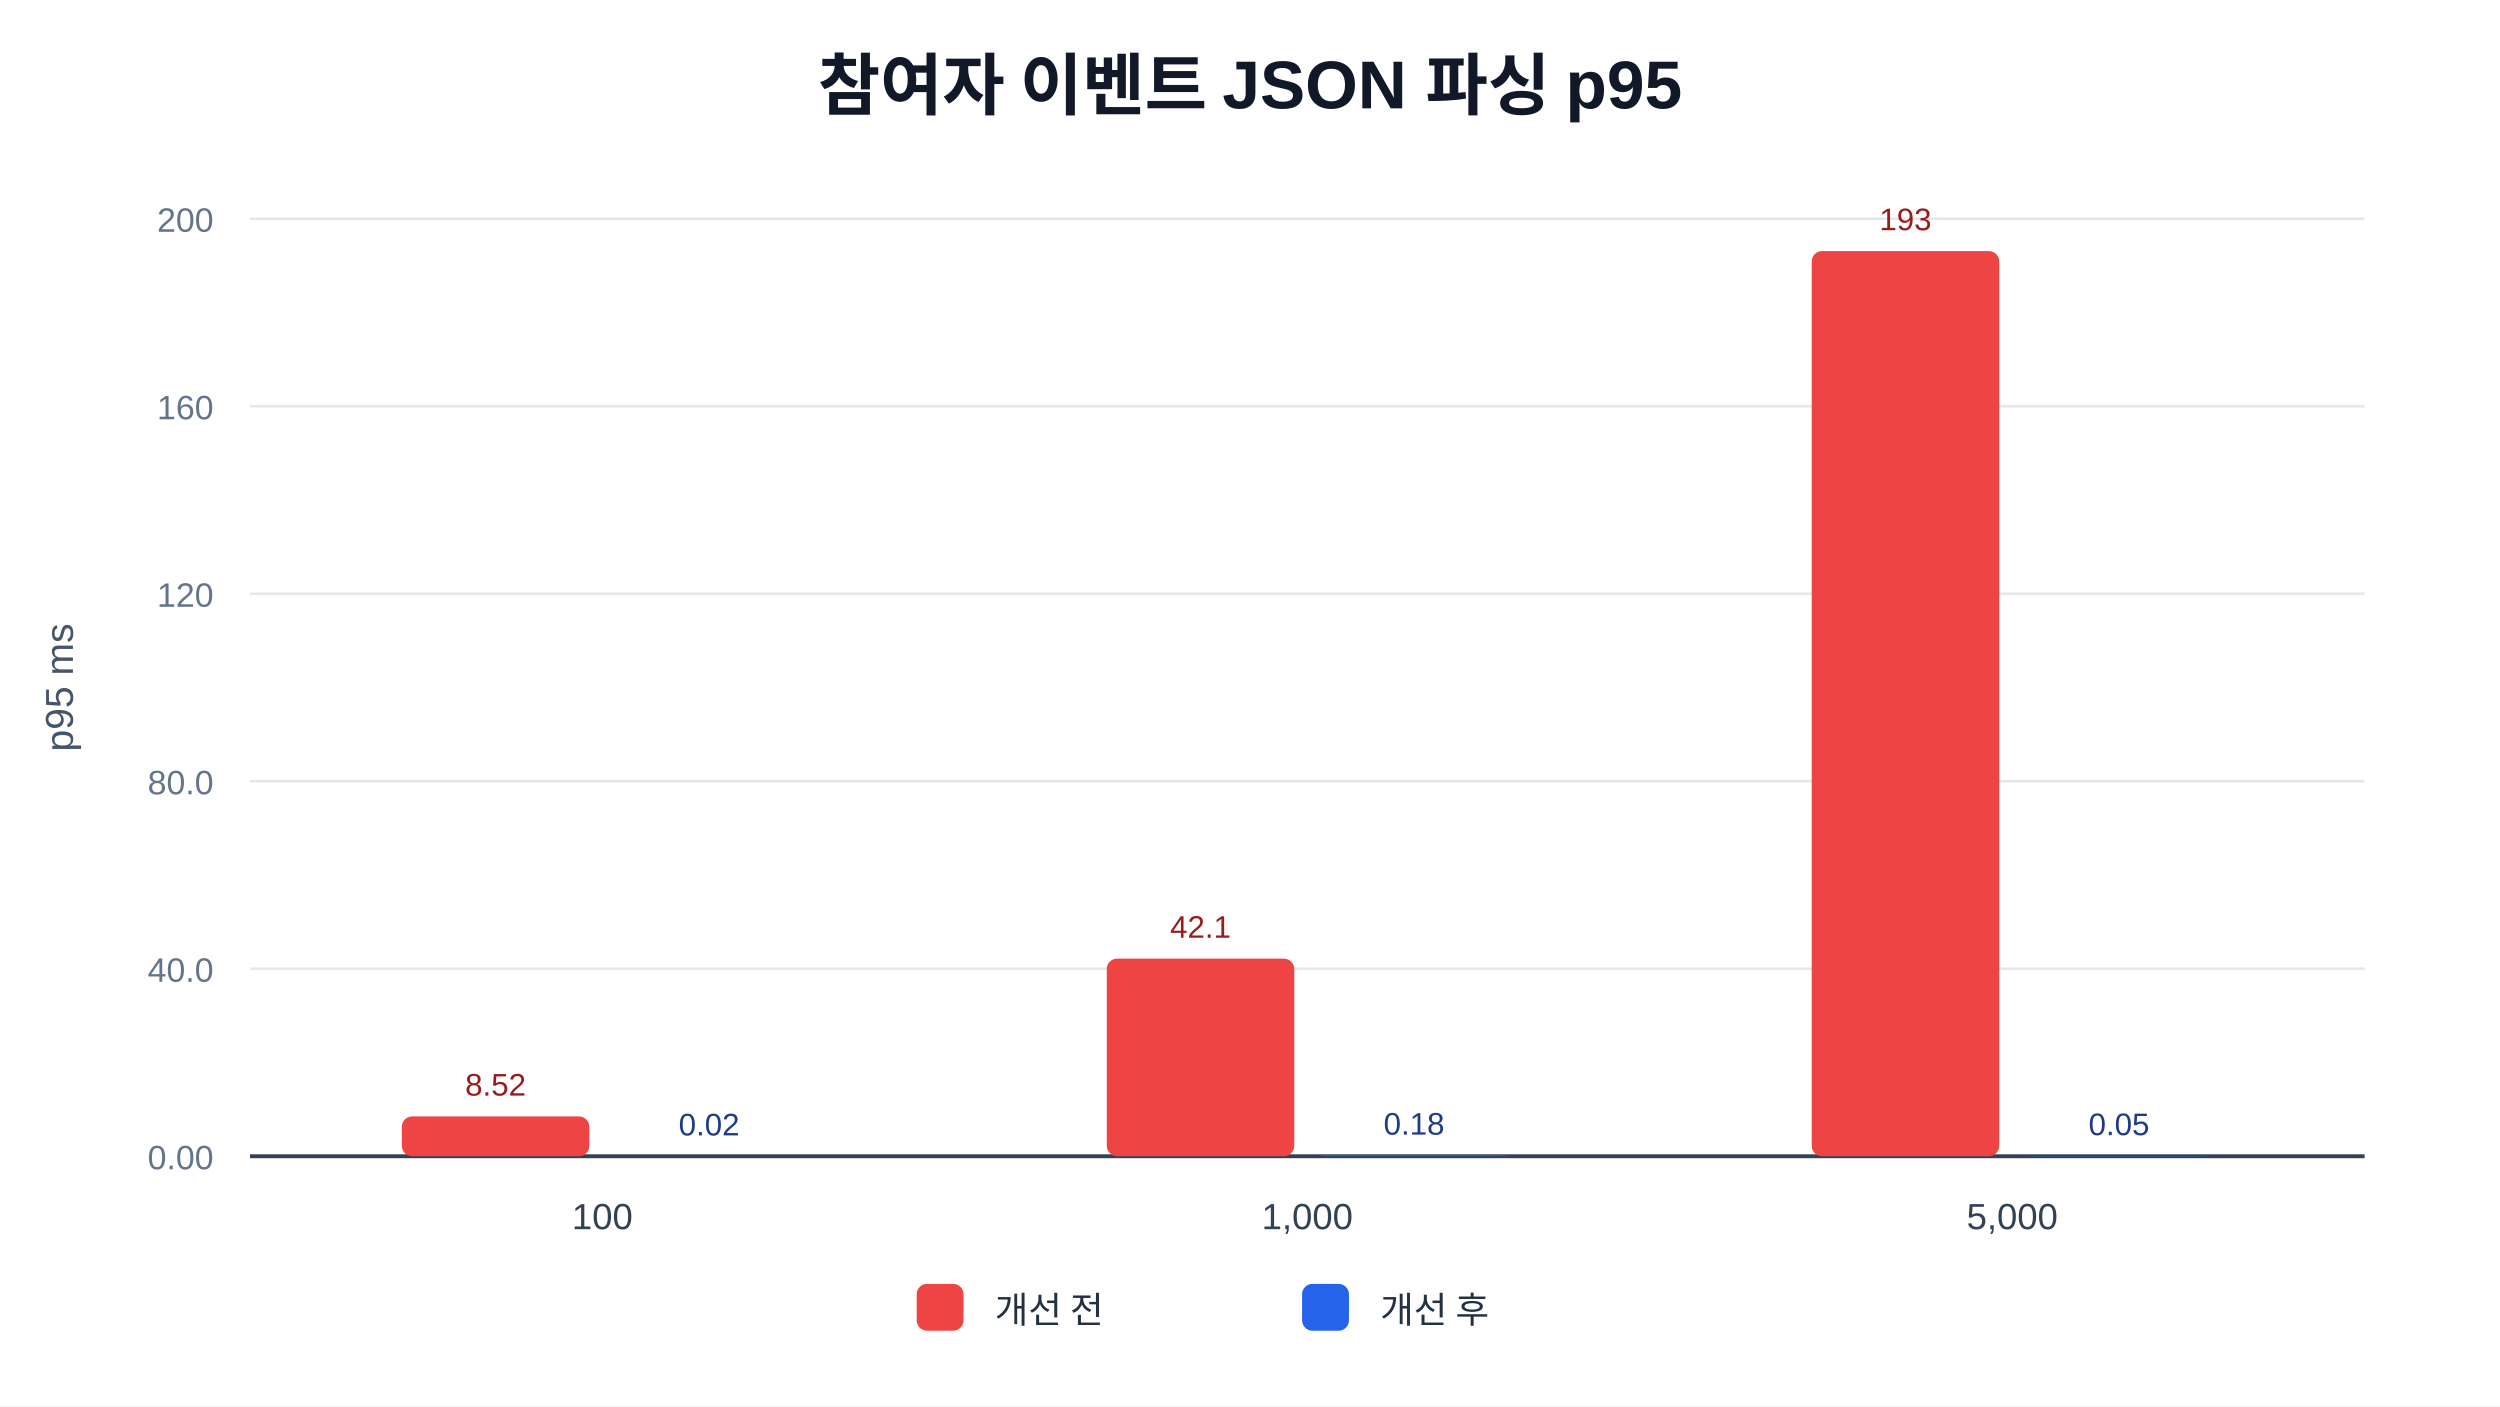
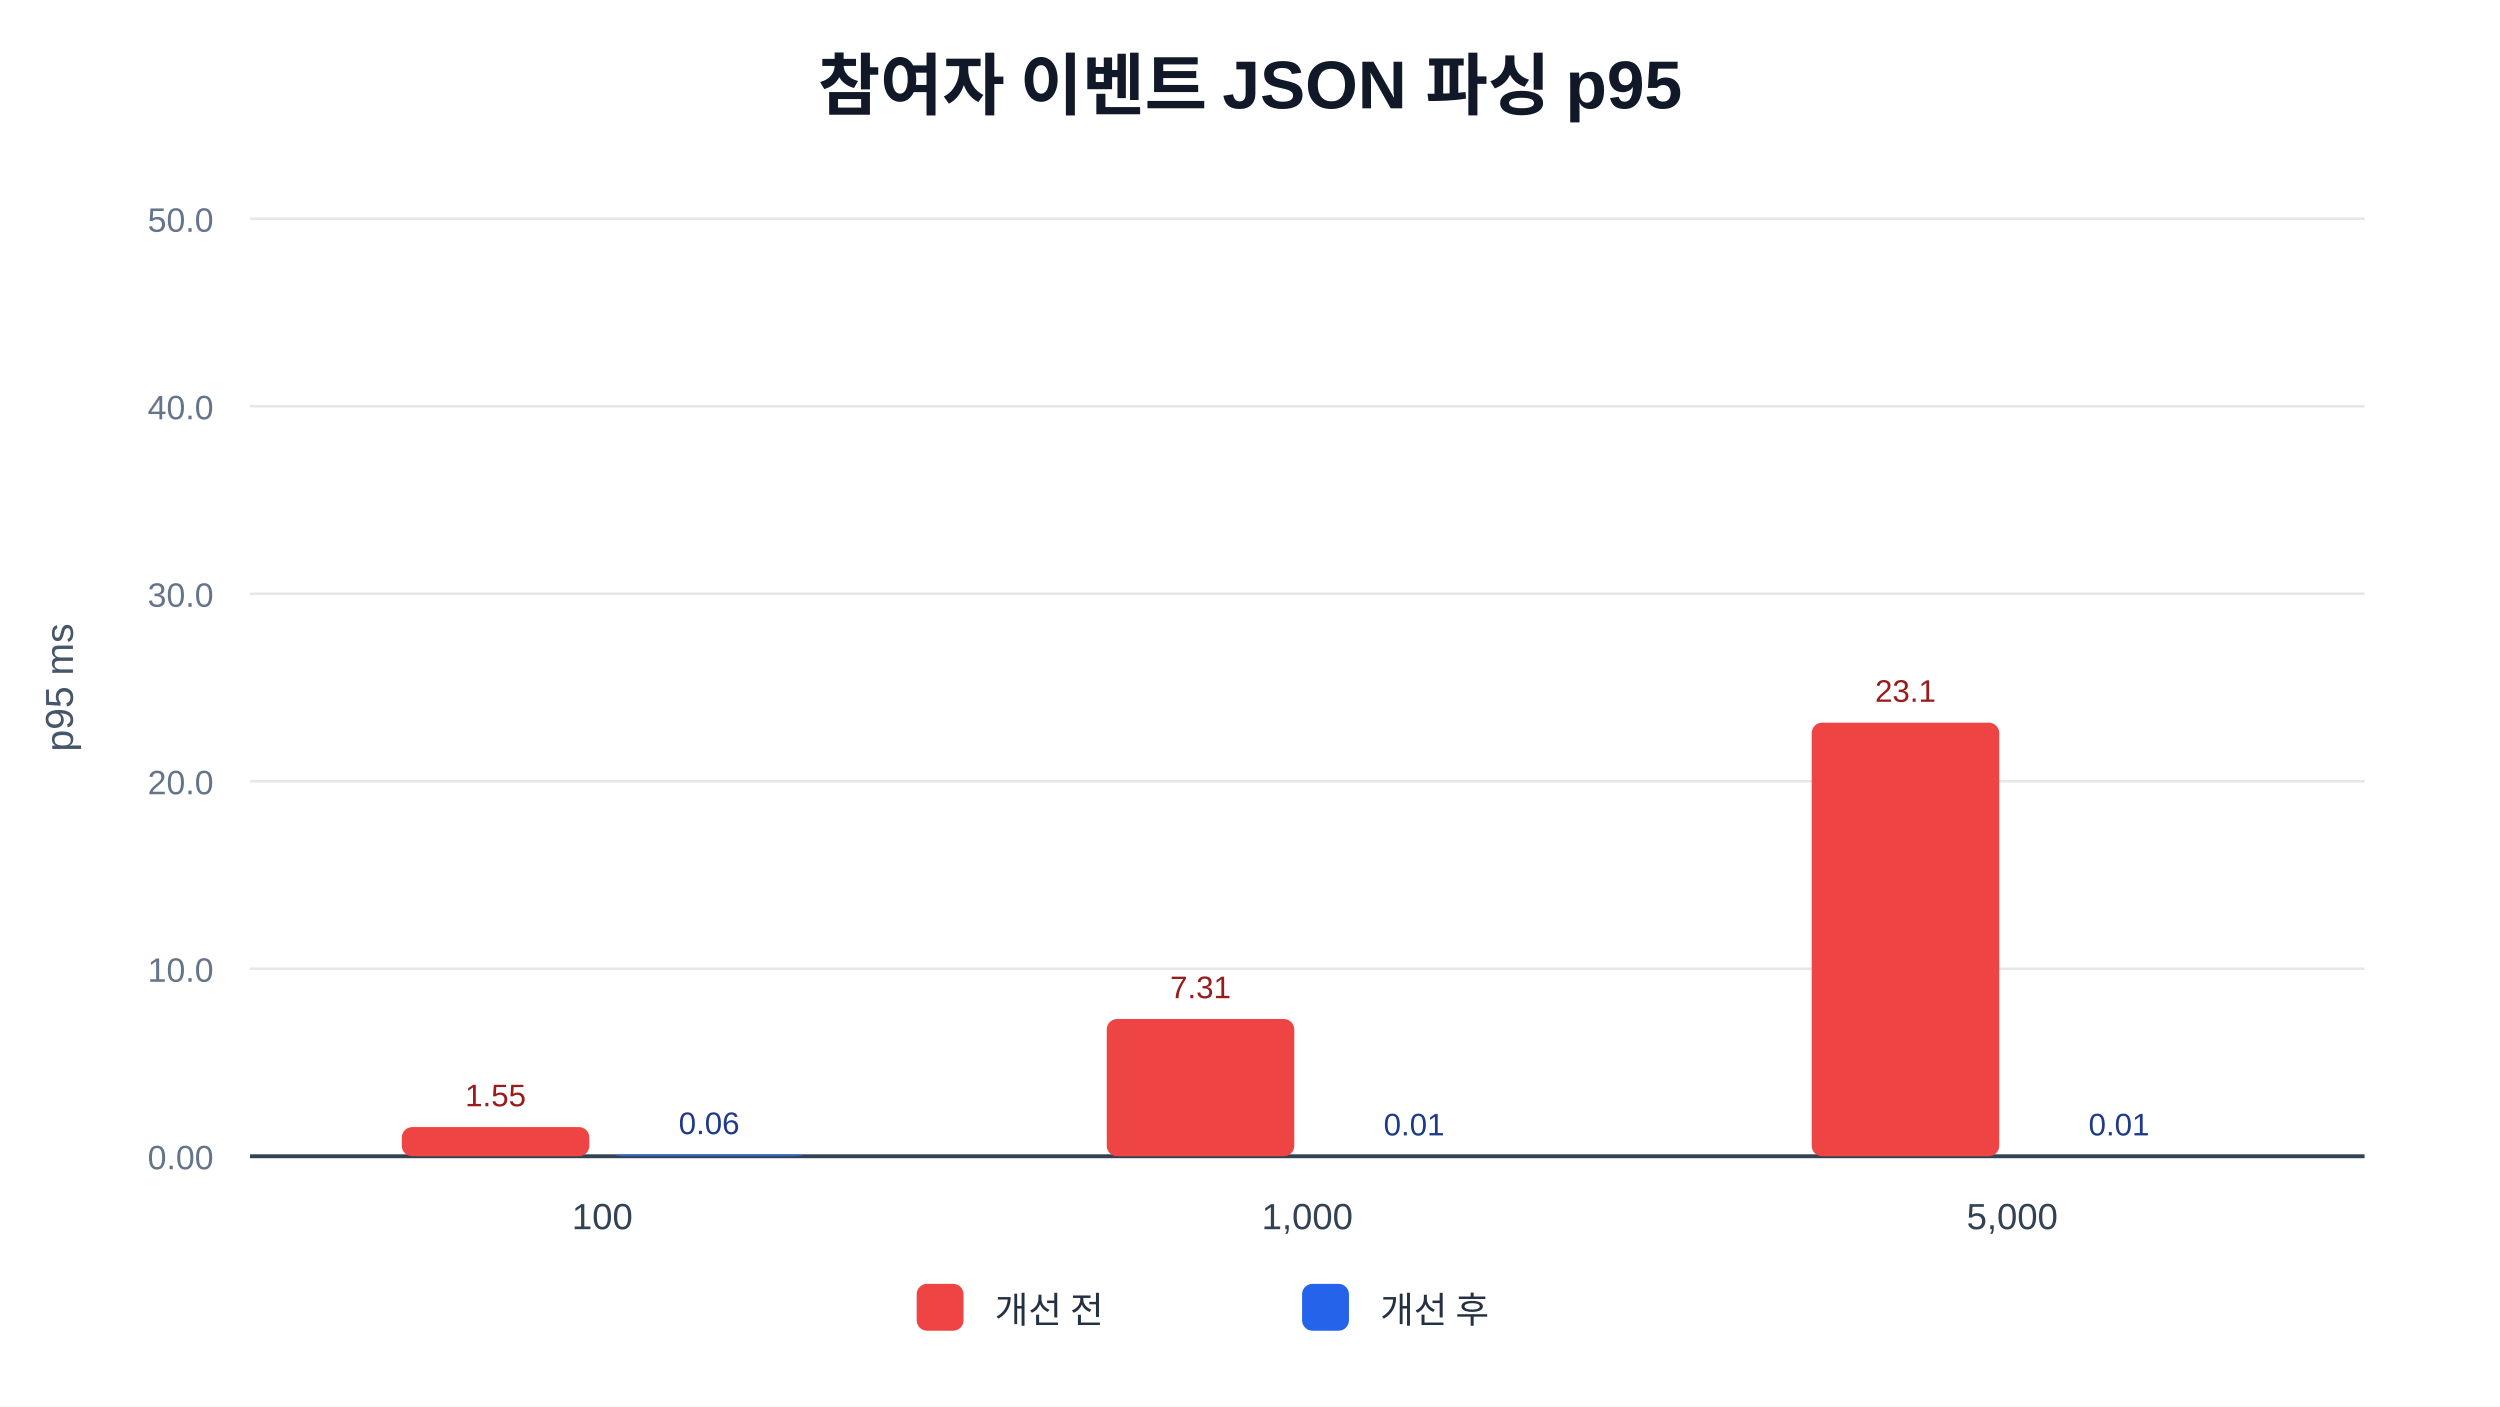
<svg xmlns="http://www.w3.org/2000/svg" width="960" height="540" viewBox="0 0 960 540">
  <rect width="100%" height="100%" fill="#ffffff" />
  <text x="480.0" y="42.0" text-anchor="middle" font-size="26" font-weight="700" fill="#111827" font-family="Arial, sans-serif">참여자 이벤트 JSON 파싱 p95</text>
  <text transform="rotate(-90 28 264.0)" x="28.0" y="264.0" text-anchor="middle" font-size="15" font-weight="400" fill="#475569" font-family="Arial, sans-serif">p95 ms</text>
  <line x1="96" y1="444.0" x2="908" y2="444.0" stroke="#e5e7eb" stroke-width="1" />
  <text x="82.0" y="449.0" text-anchor="end" font-size="13" font-weight="400" fill="#64748b" font-family="Arial, sans-serif">0.00</text>
  <line x1="96" y1="372.0" x2="908" y2="372.0" stroke="#e5e7eb" stroke-width="1" />
-   <text x="82.0" y="377.0" text-anchor="end" font-size="13" font-weight="400" fill="#64748b" font-family="Arial, sans-serif">40.0</text>
+   <text x="82.0" y="377.0" text-anchor="end" font-size="13" font-weight="400" fill="#64748b" font-family="Arial, sans-serif">10.0</text>
  <line x1="96" y1="300.0" x2="908" y2="300.0" stroke="#e5e7eb" stroke-width="1" />
-   <text x="82.0" y="305.0" text-anchor="end" font-size="13" font-weight="400" fill="#64748b" font-family="Arial, sans-serif">80.0</text>
+   <text x="82.0" y="305.0" text-anchor="end" font-size="13" font-weight="400" fill="#64748b" font-family="Arial, sans-serif">20.0</text>
  <line x1="96" y1="228.0" x2="908" y2="228.0" stroke="#e5e7eb" stroke-width="1" />
-   <text x="82.0" y="233.0" text-anchor="end" font-size="13" font-weight="400" fill="#64748b" font-family="Arial, sans-serif">120</text>
+   <text x="82.0" y="233.0" text-anchor="end" font-size="13" font-weight="400" fill="#64748b" font-family="Arial, sans-serif">30.0</text>
  <line x1="96" y1="156.0" x2="908" y2="156.0" stroke="#e5e7eb" stroke-width="1" />
-   <text x="82.0" y="161.0" text-anchor="end" font-size="13" font-weight="400" fill="#64748b" font-family="Arial, sans-serif">160</text>
+   <text x="82.0" y="161.0" text-anchor="end" font-size="13" font-weight="400" fill="#64748b" font-family="Arial, sans-serif">40.0</text>
  <line x1="96" y1="84.0" x2="908" y2="84.0" stroke="#e5e7eb" stroke-width="1" />
-   <text x="82.0" y="89.0" text-anchor="end" font-size="13" font-weight="400" fill="#64748b" font-family="Arial, sans-serif">200</text>
+   <text x="82.0" y="89.0" text-anchor="end" font-size="13" font-weight="400" fill="#64748b" font-family="Arial, sans-serif">50.0</text>
  <line x1="96" y1="444" x2="908" y2="444" stroke="#334155" stroke-width="1.5" />
-   <rect x="154.3" y="428.7" width="72.0" height="15.3" rx="4" fill="#ef4444" />
-   <rect x="236.3" y="444.0" width="72.0" height="0.0" rx="4" fill="#2563eb" />
-   <text x="190.3" y="420.7" text-anchor="middle" font-size="12" font-weight="400" fill="#991b1b" font-family="Arial, sans-serif">8.52</text>
-   <text x="272.3" y="436.0" text-anchor="middle" font-size="12" font-weight="400" fill="#1e3a8a" font-family="Arial, sans-serif">0.02</text>
+   <rect x="154.3" y="432.8" width="72.0" height="11.2" rx="4" fill="#ef4444" />
+   <rect x="236.3" y="443.5" width="72.0" height="0.5" rx="4" fill="#2563eb" />
+   <text x="190.3" y="424.8" text-anchor="middle" font-size="12" font-weight="400" fill="#991b1b" font-family="Arial, sans-serif">1.55</text>
+   <text x="272.3" y="435.5" text-anchor="middle" font-size="12" font-weight="400" fill="#1e3a8a" font-family="Arial, sans-serif">0.06</text>
  <text x="231.3" y="472.0" text-anchor="middle" font-size="14" font-weight="400" fill="#334155" font-family="Arial, sans-serif">100</text>
-   <rect x="425.0" y="368.1" width="72.0" height="75.9" rx="4" fill="#ef4444" />
-   <rect x="507.0" y="443.7" width="72.0" height="0.3" rx="4" fill="#2563eb" />
-   <text x="461.0" y="360.1" text-anchor="middle" font-size="12" font-weight="400" fill="#991b1b" font-family="Arial, sans-serif">42.1</text>
-   <text x="543.0" y="435.7" text-anchor="middle" font-size="12" font-weight="400" fill="#1e3a8a" font-family="Arial, sans-serif">0.18</text>
+   <rect x="425.0" y="391.3" width="72.0" height="52.7" rx="4" fill="#ef4444" />
+   <rect x="507.0" y="444.0" width="72.0" height="0.0" rx="4" fill="#2563eb" />
+   <text x="461.0" y="383.3" text-anchor="middle" font-size="12" font-weight="400" fill="#991b1b" font-family="Arial, sans-serif">7.31</text>
+   <text x="543.0" y="436.0" text-anchor="middle" font-size="12" font-weight="400" fill="#1e3a8a" font-family="Arial, sans-serif">0.01</text>
  <text x="502.0" y="472.0" text-anchor="middle" font-size="14" font-weight="400" fill="#334155" font-family="Arial, sans-serif">1,000</text>
-   <rect x="695.7" y="96.4" width="72.0" height="347.6" rx="4" fill="#ef4444" />
-   <rect x="777.7" y="443.9" width="72.0" height="0.1" rx="4" fill="#2563eb" />
-   <text x="731.7" y="88.4" text-anchor="middle" font-size="12" font-weight="400" fill="#991b1b" font-family="Arial, sans-serif">193</text>
-   <text x="813.7" y="435.9" text-anchor="middle" font-size="12" font-weight="400" fill="#1e3a8a" font-family="Arial, sans-serif">0.05</text>
+   <rect x="695.7" y="277.5" width="72.0" height="166.5" rx="4" fill="#ef4444" />
+   <rect x="777.7" y="444.0" width="72.0" height="0.0" rx="4" fill="#2563eb" />
+   <text x="731.7" y="269.5" text-anchor="middle" font-size="12" font-weight="400" fill="#991b1b" font-family="Arial, sans-serif">23.1</text>
+   <text x="813.7" y="436.0" text-anchor="middle" font-size="12" font-weight="400" fill="#1e3a8a" font-family="Arial, sans-serif">0.01</text>
  <text x="772.7" y="472.0" text-anchor="middle" font-size="14" font-weight="400" fill="#334155" font-family="Arial, sans-serif">5,000</text>
  <rect x="352.0" y="493" width="18" height="18" rx="4" fill="#ef4444" />
  <text x="382.0" y="508.0" text-anchor="start" font-size="14" font-weight="400" fill="#243142" font-family="Arial, sans-serif">개선 전</text>
  <rect x="500.0" y="493" width="18" height="18" rx="4" fill="#2563eb" />
  <text x="530.0" y="508.0" text-anchor="start" font-size="14" font-weight="400" fill="#243142" font-family="Arial, sans-serif">개선 후</text>
</svg>
